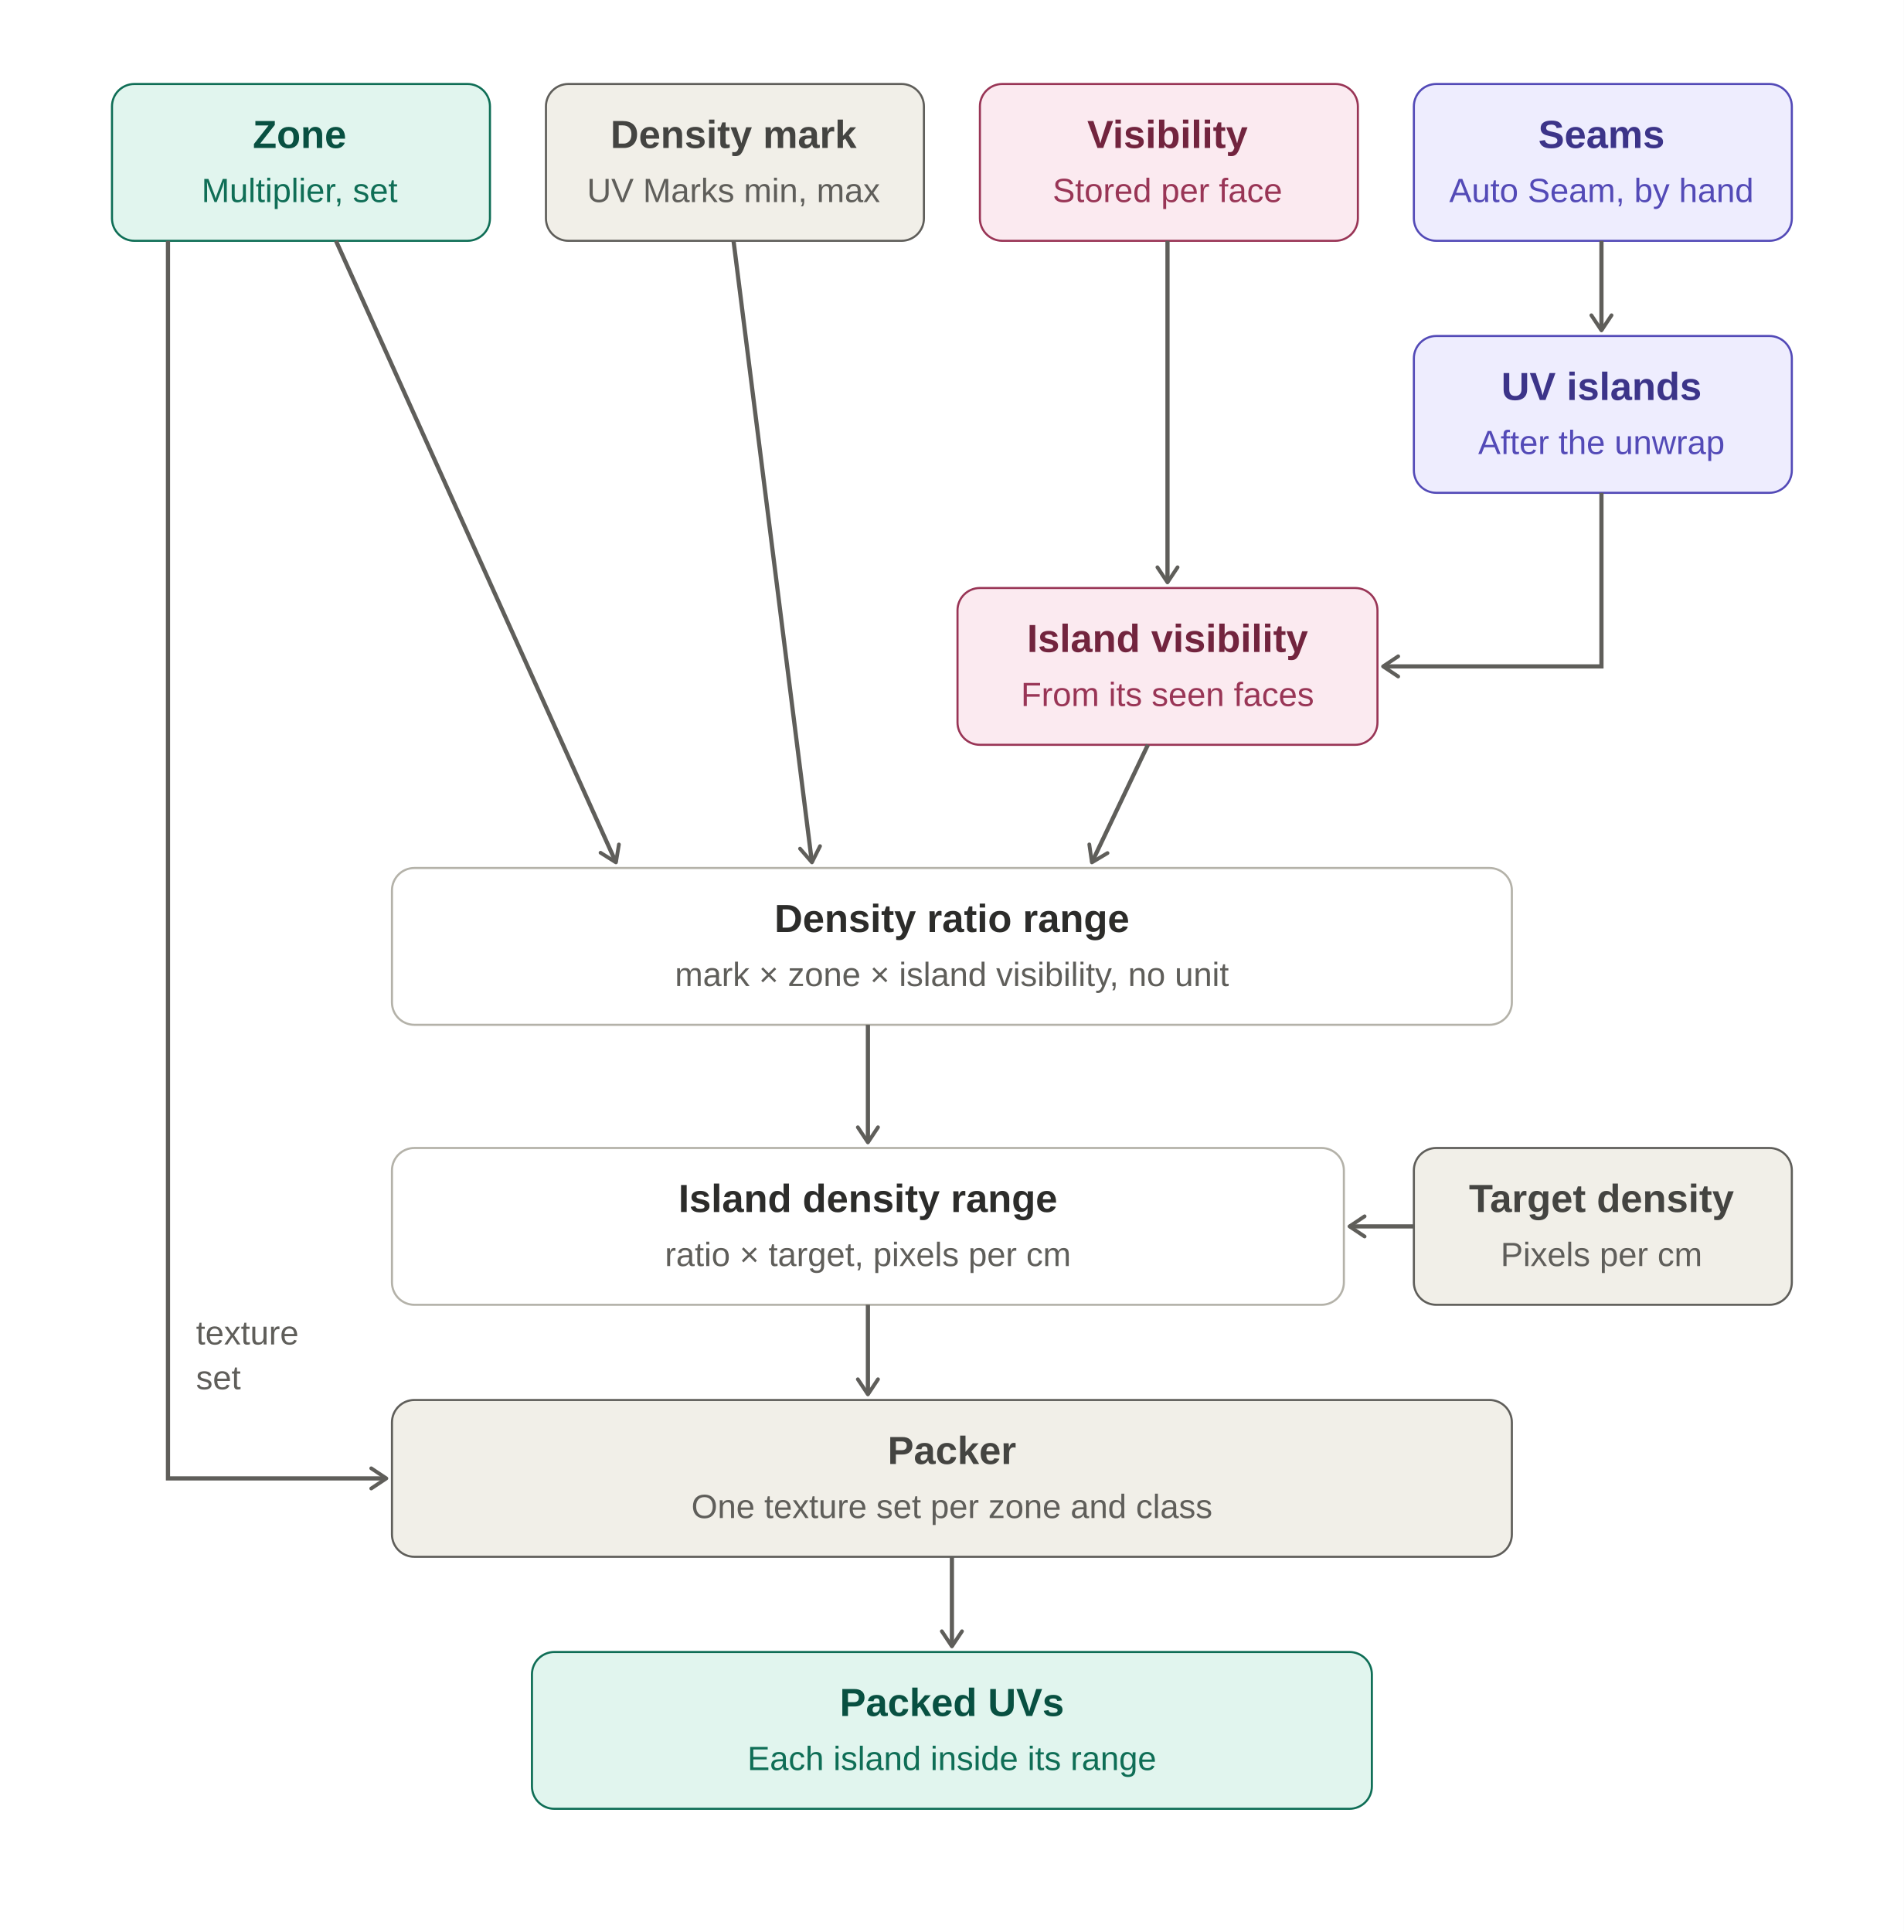
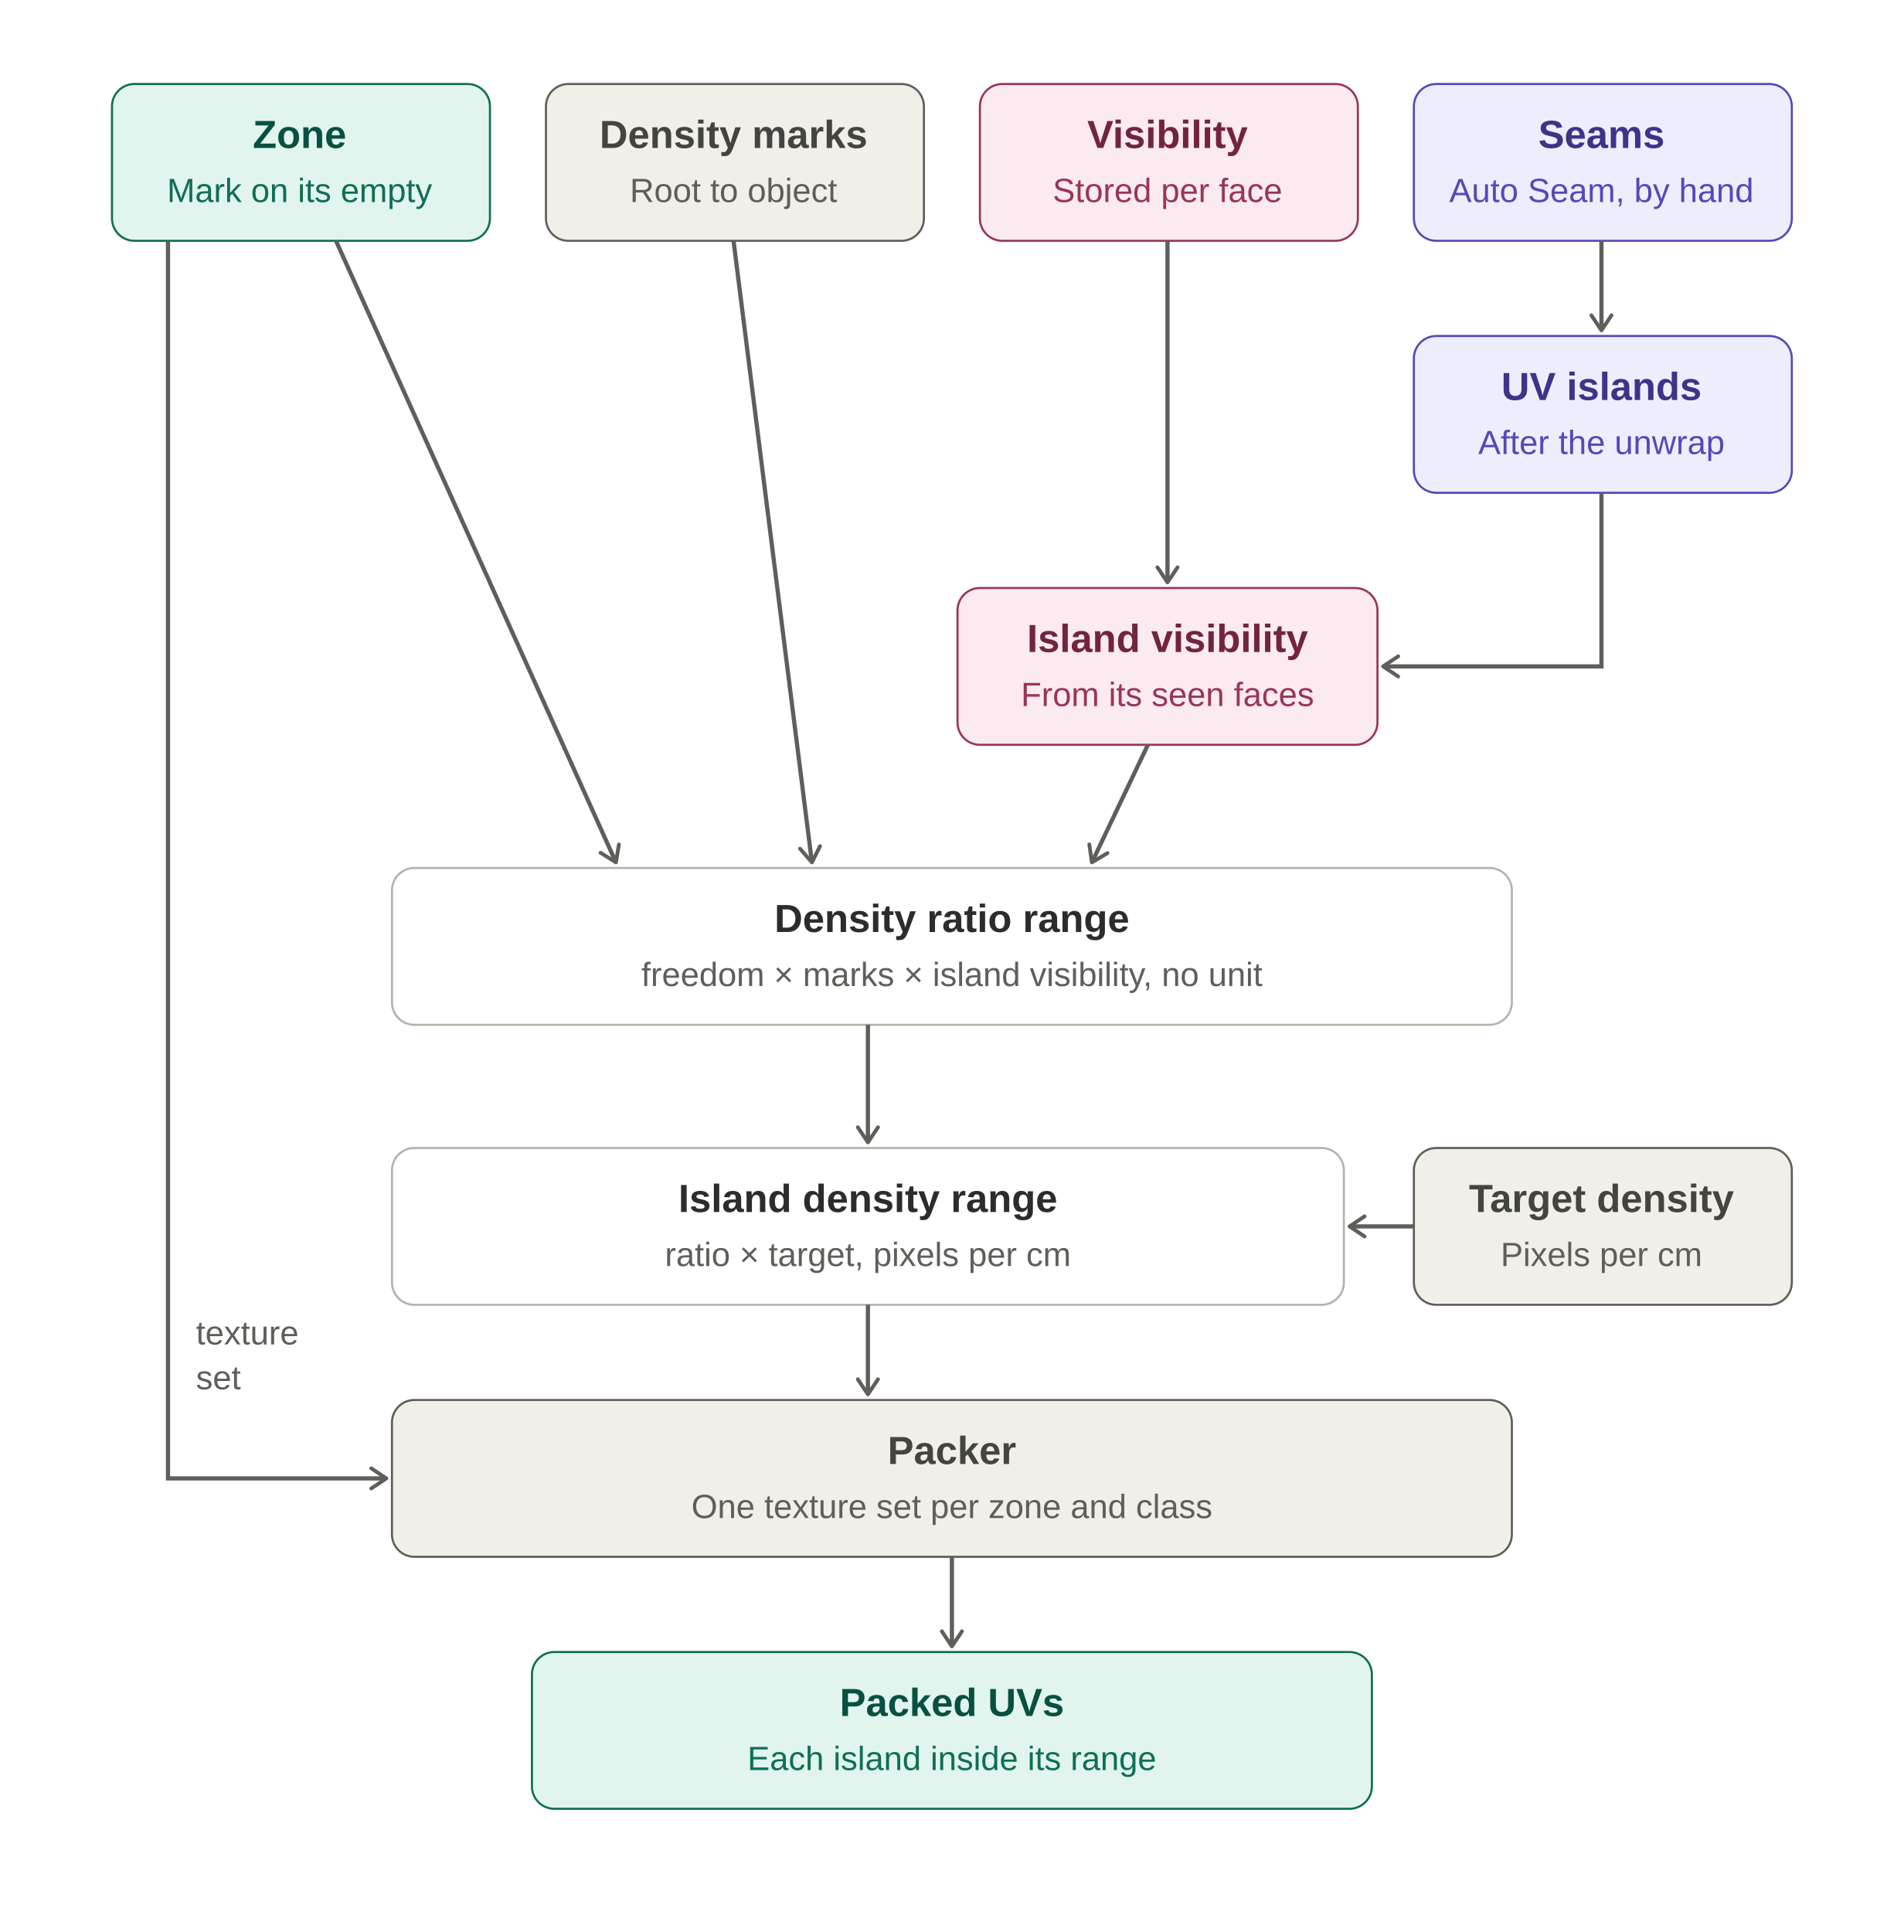
<svg xmlns="http://www.w3.org/2000/svg" width="680" height="690" viewBox="0 0 680 690" role="img" font-family="Segoe UI, Arial, sans-serif">
  <defs>
    <marker id="arrow" viewBox="0 0 10 10" refX="8" refY="5" markerWidth="6" markerHeight="6" orient="auto-start-reverse">
      <path d="M2 1L8 5L2 9" fill="none" stroke="#5F5E5A" stroke-width="1.5" stroke-linecap="round" stroke-linejoin="round" />
    </marker>
  </defs>
  <rect width="680" height="690" fill="#FFFFFF" />
  <g dominant-baseline="central" text-anchor="middle">
    <rect x="40" y="30" width="135" height="56" rx="8" fill="#E1F5EE" stroke="#0F6E56" stroke-width="0.75" />
    <text x="107" y="48" font-size="14" font-weight="600" fill="#085041">Zone</text>
-     <text x="107" y="68" font-size="12" fill="#0F6E56">Multiplier, set</text>
+     <text x="107" y="68" font-size="12" fill="#0F6E56">Mark on its empty</text>
    <rect x="195" y="30" width="135" height="56" rx="8" fill="#F1EFE8" stroke="#5F5E5A" stroke-width="0.75" />
-     <text x="262" y="48" font-size="14" font-weight="600" fill="#444441">Density mark</text>
-     <text x="262" y="68" font-size="12" fill="#5F5E5A">UV Marks min, max</text>
+     <text x="262" y="48" font-size="14" font-weight="600" fill="#444441">Density marks</text>
+     <text x="262" y="68" font-size="12" fill="#5F5E5A">Root to object</text>
    <rect x="350" y="30" width="135" height="56" rx="8" fill="#FBEAF0" stroke="#993556" stroke-width="0.75" />
    <text x="417" y="48" font-size="14" font-weight="600" fill="#72243E">Visibility</text>
    <text x="417" y="68" font-size="12" fill="#993556">Stored per face</text>
    <rect x="505" y="30" width="135" height="56" rx="8" fill="#EEEDFE" stroke="#534AB7" stroke-width="0.75" />
    <text x="572" y="48" font-size="14" font-weight="600" fill="#3C3489">Seams</text>
    <text x="572" y="68" font-size="12" fill="#534AB7">Auto Seam, by hand</text>
    <line x1="572" y1="86" x2="572" y2="118" stroke="#5F5E5A" stroke-width="1.5" marker-end="url(#arrow)" />
    <rect x="505" y="120" width="135" height="56" rx="8" fill="#EEEDFE" stroke="#534AB7" stroke-width="0.75" />
    <text x="572" y="138" font-size="14" font-weight="600" fill="#3C3489">UV islands</text>
    <text x="572" y="158" font-size="12" fill="#534AB7">After the unwrap</text>
    <line x1="417" y1="86" x2="417" y2="208" stroke="#5F5E5A" stroke-width="1.5" marker-end="url(#arrow)" />
    <path d="M572 176 L572 238 L494 238" fill="none" stroke="#5F5E5A" stroke-width="1.5" marker-end="url(#arrow)" />
    <rect x="342" y="210" width="150" height="56" rx="8" fill="#FBEAF0" stroke="#993556" stroke-width="0.75" />
    <text x="417" y="228" font-size="14" font-weight="600" fill="#72243E">Island visibility</text>
    <text x="417" y="248" font-size="12" fill="#993556">From its seen faces</text>
    <line x1="120" y1="86" x2="220" y2="308" stroke="#5F5E5A" stroke-width="1.5" marker-end="url(#arrow)" />
    <line x1="262" y1="86" x2="290" y2="308" stroke="#5F5E5A" stroke-width="1.5" marker-end="url(#arrow)" />
    <line x1="410" y1="266" x2="390" y2="308" stroke="#5F5E5A" stroke-width="1.5" marker-end="url(#arrow)" />
    <rect x="140" y="310" width="400" height="56" rx="8" fill="#FFFFFF" stroke="#B4B2A9" stroke-width="0.75" />
    <text x="340" y="328" font-size="14" font-weight="600" fill="#2C2C2A">Density ratio range</text>
-     <text x="340" y="348" font-size="12" fill="#5F5E5A">mark × zone × island visibility, no unit</text>
+     <text x="340" y="348" font-size="12" fill="#5F5E5A">freedom × marks × island visibility, no unit</text>
    <line x1="310" y1="366" x2="310" y2="408" stroke="#5F5E5A" stroke-width="1.5" marker-end="url(#arrow)" />
    <rect x="140" y="410" width="340" height="56" rx="8" fill="#FFFFFF" stroke="#B4B2A9" stroke-width="0.75" />
    <text x="310" y="428" font-size="14" font-weight="600" fill="#2C2C2A">Island density range</text>
    <text x="310" y="448" font-size="12" fill="#5F5E5A">ratio × target, pixels per cm</text>
    <rect x="505" y="410" width="135" height="56" rx="8" fill="#F1EFE8" stroke="#5F5E5A" stroke-width="0.75" />
    <text x="572" y="428" font-size="14" font-weight="600" fill="#444441">Target density</text>
    <text x="572" y="448" font-size="12" fill="#5F5E5A">Pixels per cm</text>
    <line x1="505" y1="438" x2="482" y2="438" stroke="#5F5E5A" stroke-width="1.5" marker-end="url(#arrow)" />
    <line x1="310" y1="466" x2="310" y2="498" stroke="#5F5E5A" stroke-width="1.5" marker-end="url(#arrow)" />
    <path d="M60 86 L60 528 L138 528" fill="none" stroke="#5F5E5A" stroke-width="1.5" marker-end="url(#arrow)" />
    <text x="70" y="476" font-size="12" fill="#5F5E5A" text-anchor="start">texture</text>
    <text x="70" y="492" font-size="12" fill="#5F5E5A" text-anchor="start">set</text>
    <rect x="140" y="500" width="400" height="56" rx="8" fill="#F1EFE8" stroke="#5F5E5A" stroke-width="0.75" />
    <text x="340" y="518" font-size="14" font-weight="600" fill="#444441">Packer</text>
    <text x="340" y="538" font-size="12" fill="#5F5E5A">One texture set per zone and class</text>
    <line x1="340" y1="556" x2="340" y2="588" stroke="#5F5E5A" stroke-width="1.5" marker-end="url(#arrow)" />
    <rect x="190" y="590" width="300" height="56" rx="8" fill="#E1F5EE" stroke="#0F6E56" stroke-width="0.75" />
    <text x="340" y="608" font-size="14" font-weight="600" fill="#085041">Packed UVs</text>
    <text x="340" y="628" font-size="12" fill="#0F6E56">Each island inside its range</text>
  </g>
</svg>
